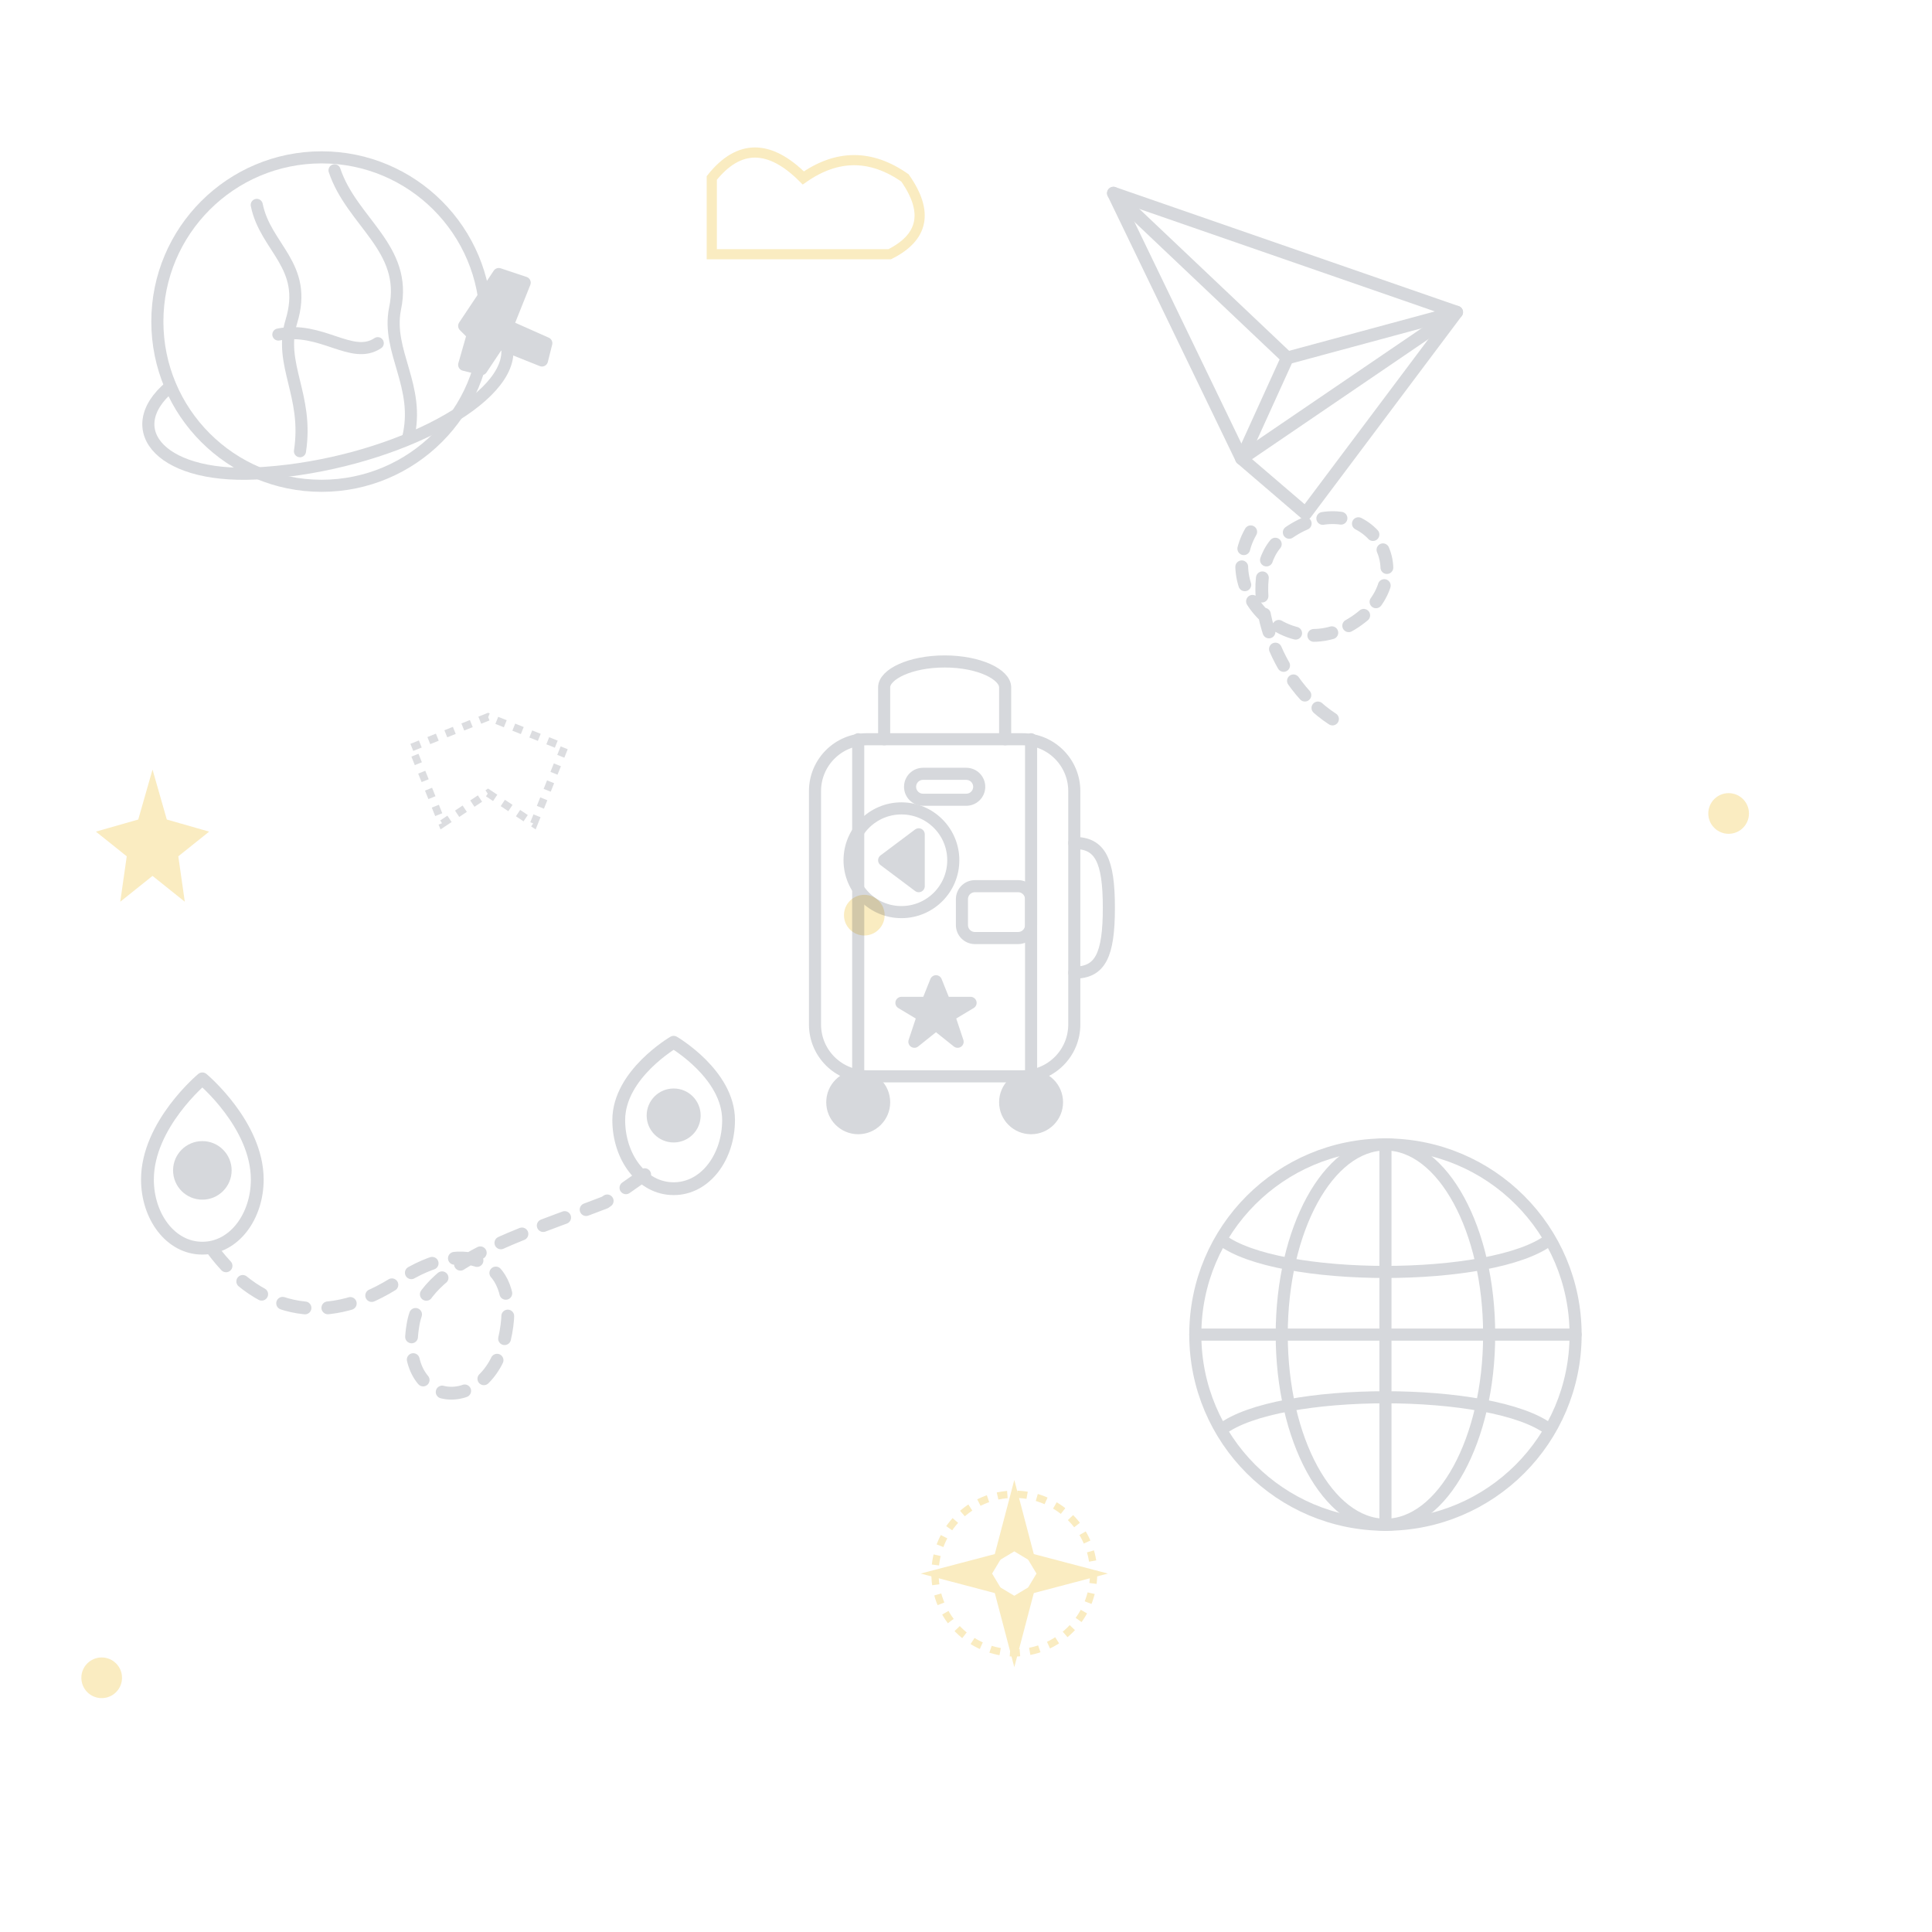
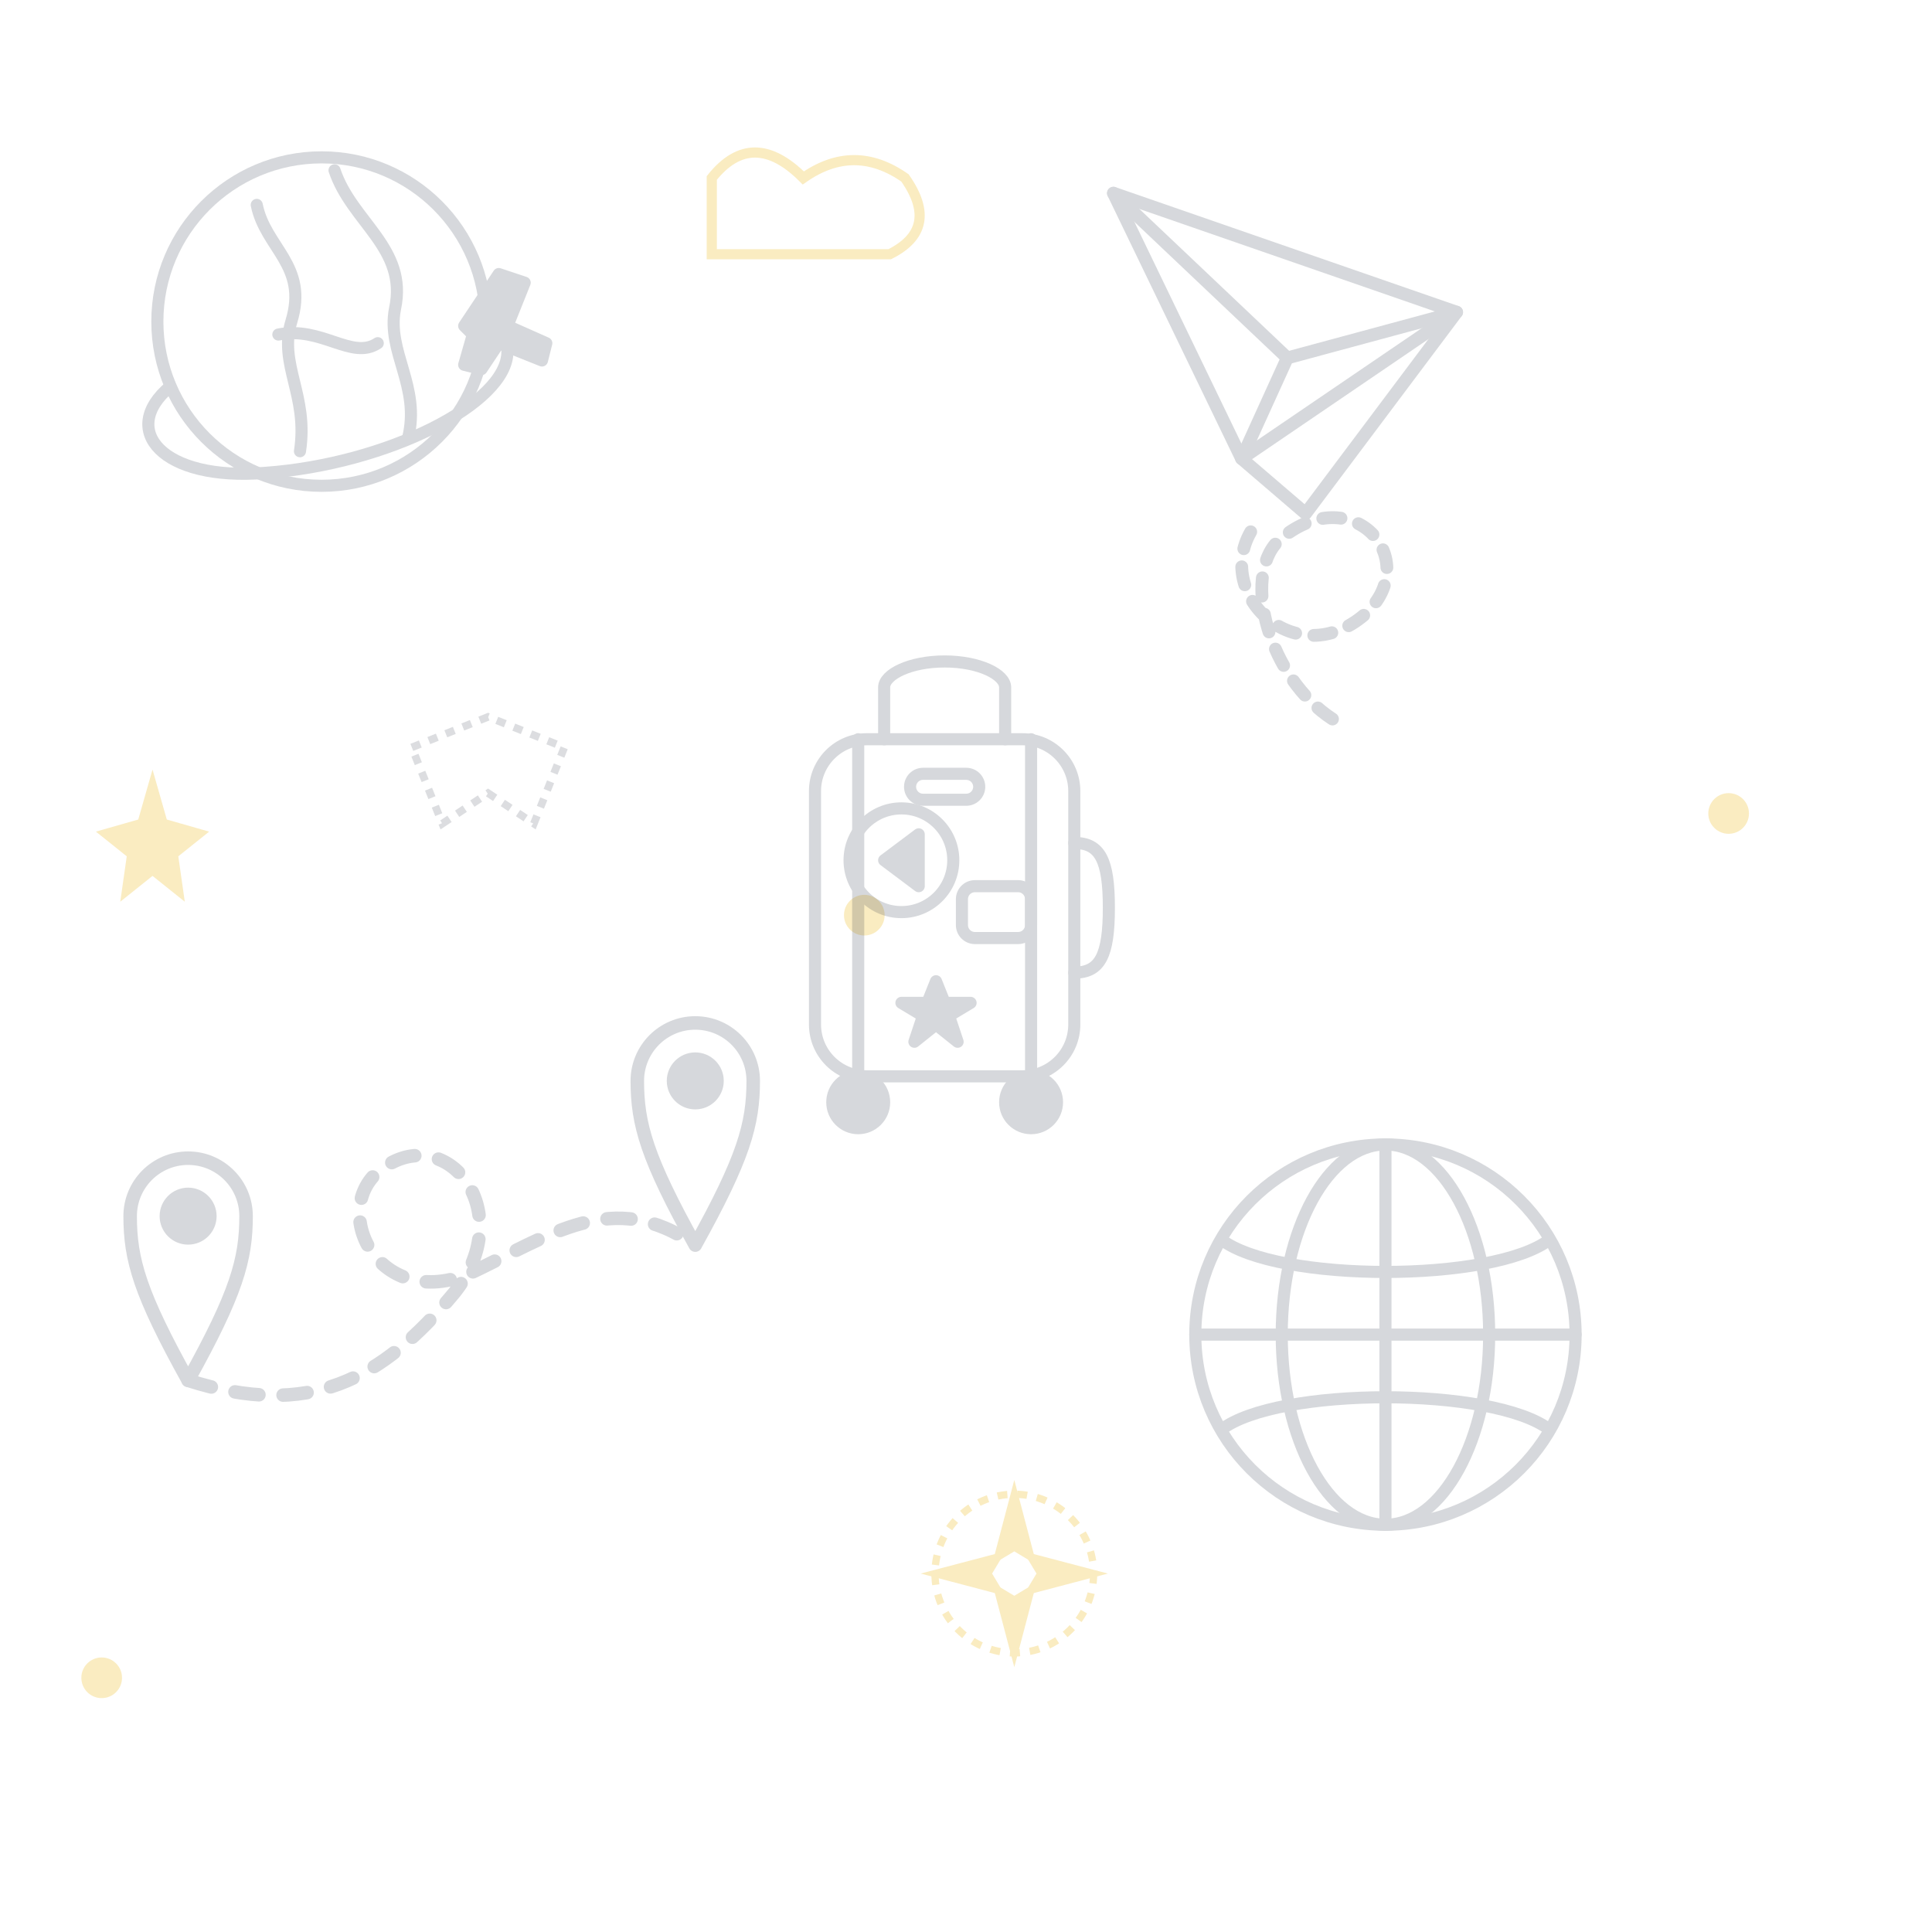
<svg xmlns="http://www.w3.org/2000/svg" width="380" height="380" viewBox="0 0 380 380" fill="none">
  <g transform="translate(25, 25) scale(0.85)" stroke="#1e293b" stroke-width="2.8" stroke-linecap="round" stroke-linejoin="round" opacity="0.18">
    <circle cx="45" cy="45" r="38" />
    <path d="M30 18 C32 28, 42 32, 38 45 C35 55, 42 62, 40 75" />
    <path d="M48 10 C52 22, 65 28, 62 42 C60 52, 68 60, 65 72" />
    <path d="M35 48 C45 46, 52 54, 58 50" />
    <path d="M10 60 C-2 70, 8 82, 32 80 C60 78, 88 64, 88 52" />
    <path d="M78 46 L86 34 L92 36 L88 46 L97 50 L96 54 L86 50 L82 56 L78 55 L80 48 Z" fill="#1e293b" />
  </g>
  <g stroke="#eab308" stroke-width="2" opacity="0.25" fill="none">
    <path d="M140 35 Q148 25 158 35 Q168 28 178 35 Q185 45 175 50 L140 50 Z" />
    <path d="M30 155 L32 162 L39 164 L34 168 L35 175 L30 171 L25 175 L26 168 L21 164 L28 162 Z" fill="#eab308" />
    <circle cx="170" cy="180" r="3" fill="#eab308" />
    <circle cx="340" cy="160" r="3" fill="#eab308" />
    <circle cx="20" cy="330" r="3" fill="#eab308" />
  </g>
  <g transform="translate(210, 20) scale(0.9)" stroke="#1e293b" stroke-width="2.8" stroke-linecap="round" stroke-linejoin="round" opacity="0.18">
    <path d="M10 20 L85 46 L38 78 Z" fill="none" />
    <path d="M85 46 L52 90 L38 78 L48 56 Z" fill="none" />
    <path d="M48 56 L10 20" />
    <path d="M40 94 C32 108, 50 125, 65 112 C78 100, 62 82, 46 96 C38 104, 44 126, 58 135" stroke-dasharray="4 4" fill="none" />
  </g>
  <g transform="translate(145, 125) scale(0.85)" stroke="#1e293b" stroke-width="2.8" stroke-linecap="round" stroke-linejoin="round" opacity="0.18">
    <rect x="18" y="24" width="60" height="78" rx="12" fill="none" />
    <path d="M34 24 V12 C34 9, 40 6, 48 6 C56 6, 62 9, 62 12 V24" />
    <rect x="40" y="32" width="16" height="6" rx="3" />
    <line x1="28" y1="24" x2="28" y2="102" />
    <line x1="68" y1="24" x2="68" y2="102" />
    <path d="M78 48 C84 48, 86 52, 86 63 C86 74, 84 78, 78 78" />
    <circle cx="28" cy="108" r="6" fill="#1e293b" />
    <circle cx="68" cy="108" r="6" fill="#1e293b" />
    <circle cx="38" cy="52" r="12" />
    <path d="M34 52 L42 46 L42 58 Z" fill="#1e293b" />
    <rect x="52" y="58" width="16" height="12" rx="3" />
    <polygon points="46,80 48,85 54,85 49,88 51,94 46,90 41,94 43,88 38,85 44,85" fill="#1e293b" />
  </g>
-   <g transform="translate(20, 205) scale(0.9)" stroke="#1e293b" stroke-width="2.8" stroke-linecap="round" stroke-linejoin="round" opacity="0.18">
-     <path d="M22 45 C15 45, 10 38, 10 30 C10 18, 22 8, 22 8 C22 8, 34 18, 34 30 C34 38, 29 45, 22 45 Z" fill="none" />
-     <circle cx="22" cy="28" r="5" fill="#1e293b" />
-     <path d="M24 45 C35 60, 50 62, 65 52 C80 42, 92 48, 88 65 C84 82, 65 80, 68 62 C70 48, 92 42, 110 35 L120 28" stroke-dasharray="5 5" fill="none" />
-     <path d="M125 32 C118 32, 113 25, 113 17 C113 7, 125 0, 125 0 C125 0, 137 7, 137 17 C137 25, 132 32, 125 32 Z" fill="none" />
-     <circle cx="125" cy="16" r="4.5" fill="#1e293b" />
+   <g transform="translate(18, 205) scale(0.95)" stroke="#1e293b" stroke-width="2.8" stroke-linecap="round" stroke-linejoin="round" opacity="0.18">
+     <path d="M20 70 C10 52, 8 45, 8 36 A 12 12 0 1 1 32 36 C32 45, 30 52, 20 70 Z" fill="none" />
+     <circle cx="20" cy="36" r="4.5" fill="#1e293b" />
+     <path d="M20 70 C45 78, 60 70, 75 52 C88 36, 75 18, 62 25 C48 32, 58 56, 78 48 C95 40, 108 30, 125 42" stroke-dasharray="5 5" fill="none" />
+     <path d="M125 42 C115 24, 113 17, 113 8 A 12 12 0 1 1 137 8 C137 17, 135 24, 125 42 Z" fill="none" />
+     <circle cx="125" cy="8" r="4.5" fill="#1e293b" />
  </g>
  <g transform="translate(230, 220) scale(0.85)" stroke="#1e293b" stroke-width="2.8" stroke-linecap="round" stroke-linejoin="round" opacity="0.18">
    <circle cx="50" cy="50" r="44" />
    <line x1="6" y1="50" x2="94" y2="50" />
    <line x1="50" y1="6" x2="50" y2="94" />
    <ellipse cx="50" cy="50" rx="24" ry="44" />
    <path d="M12 28 C25 38, 75 38, 88 28" />
    <path d="M12 72 C25 62, 75 62, 88 72" />
  </g>
  <g transform="translate(180, 290) scale(0.65)" stroke="#eab308" stroke-width="2.2" opacity="0.25" fill="none">
    <circle cx="30" cy="30" r="24" stroke-dasharray="3 3" />
    <polygon points="30,6 35,25 30,22 25,25" fill="#eab308" />
    <polygon points="30,54 35,35 30,38 25,35" fill="#eab308" />
    <polygon points="6,30 25,25 22,30 25,35" fill="#eab308" />
    <polygon points="54,30 35,25 38,30 35,35" fill="#eab308" />
  </g>
  <g transform="translate(75, 135) scale(0.6)" stroke="#1e293b" stroke-width="2.5" opacity="0.16" fill="none">
    <path d="M10 20 L35 10 L60 20 L50 45 L35 35 L20 45 Z" stroke-dasharray="3 3" />
  </g>
</svg>
